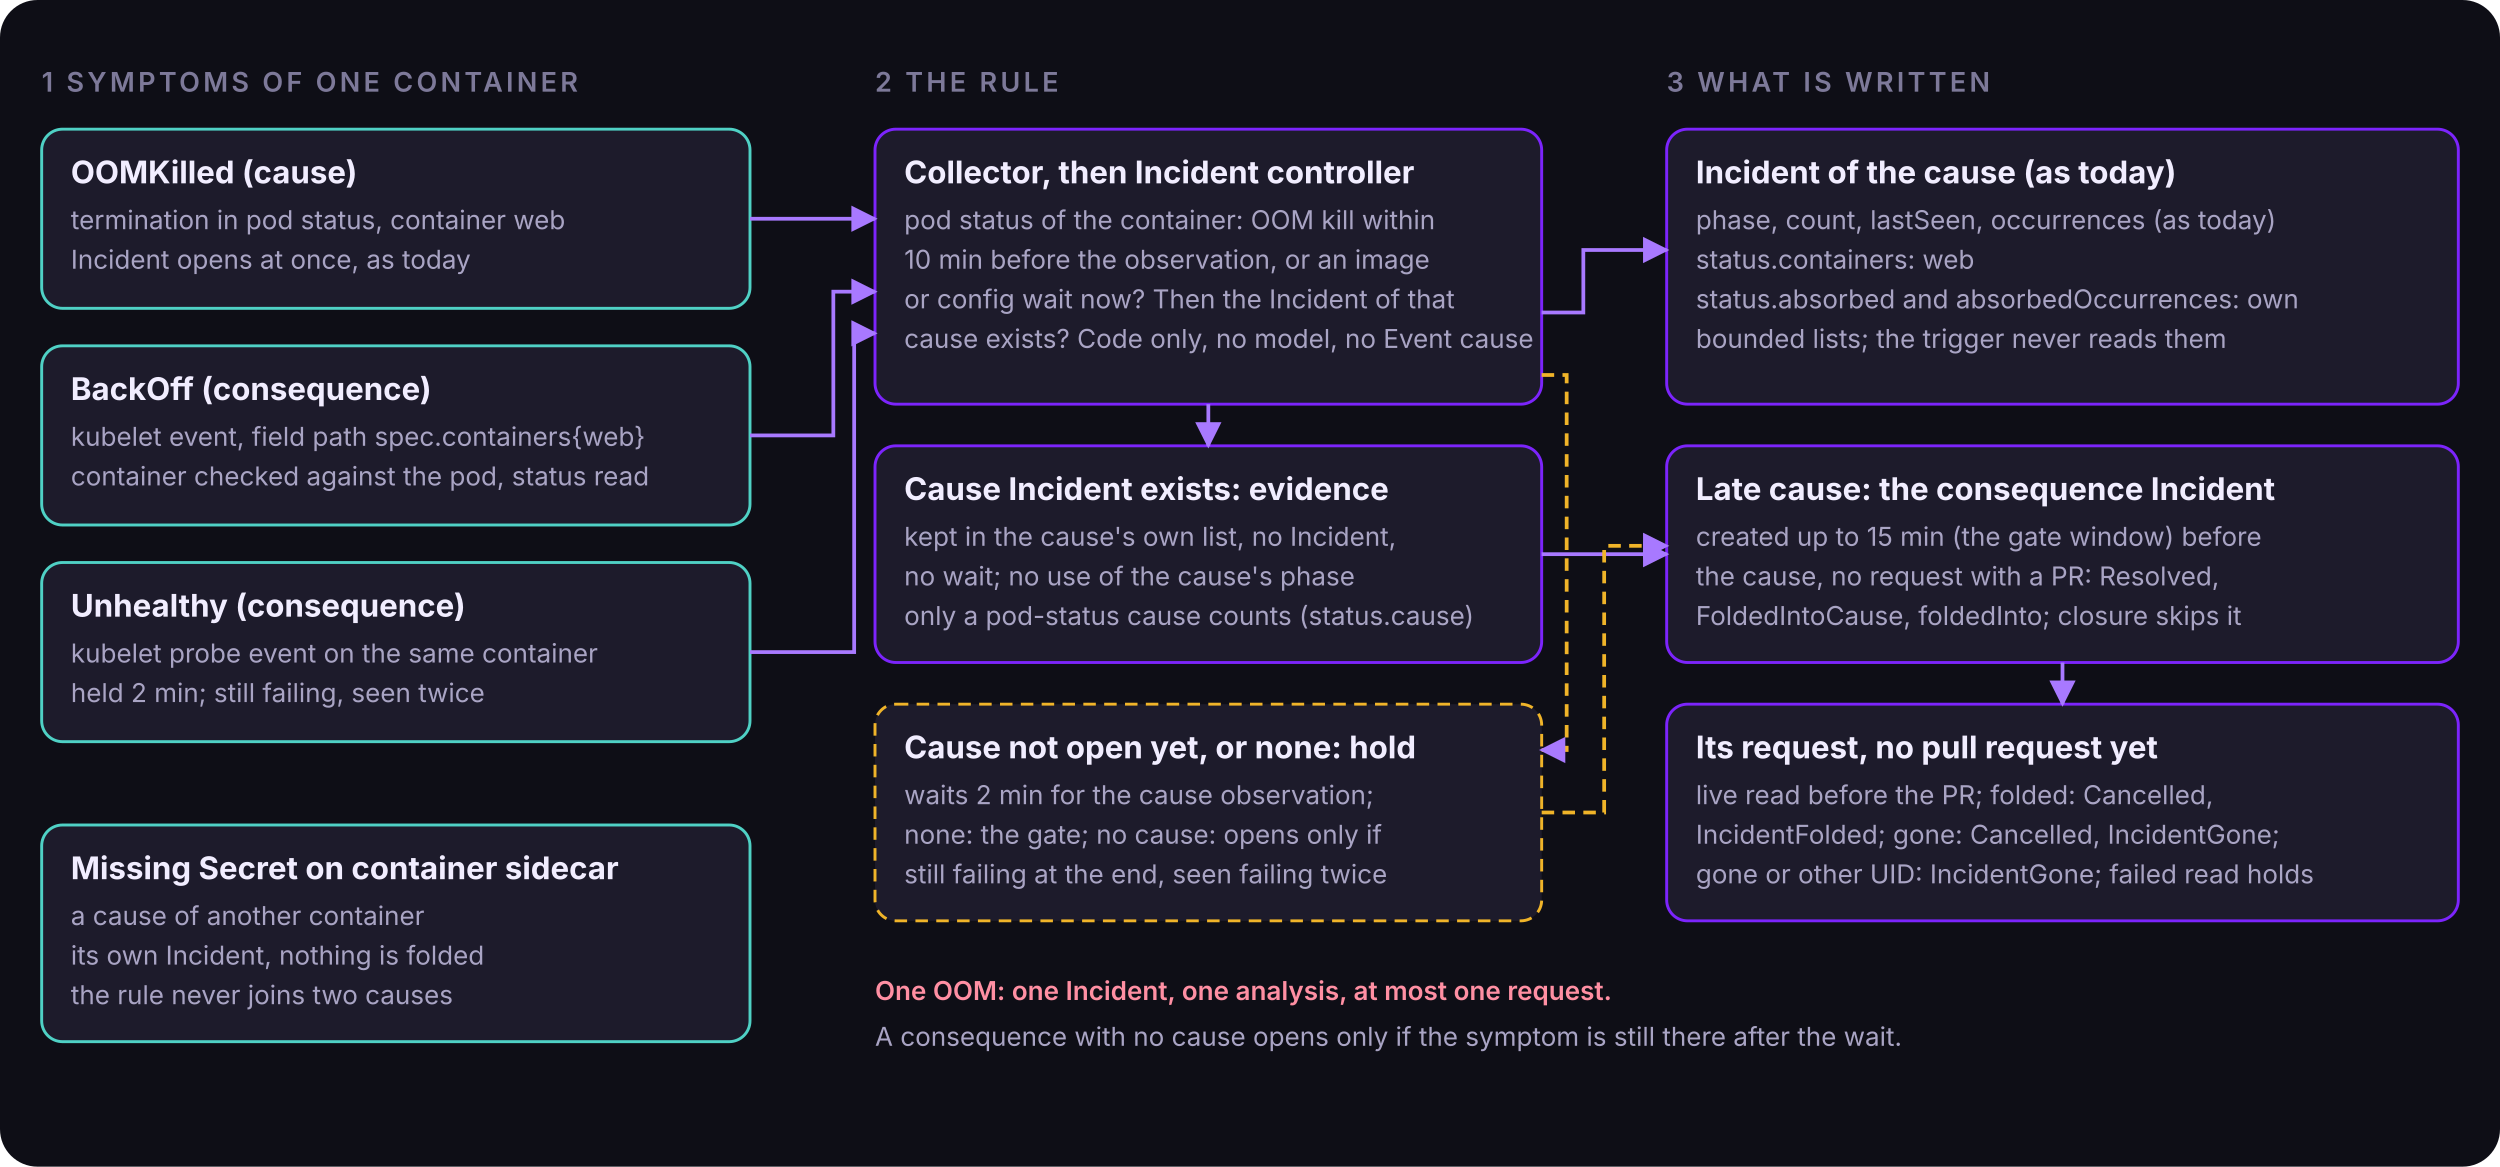
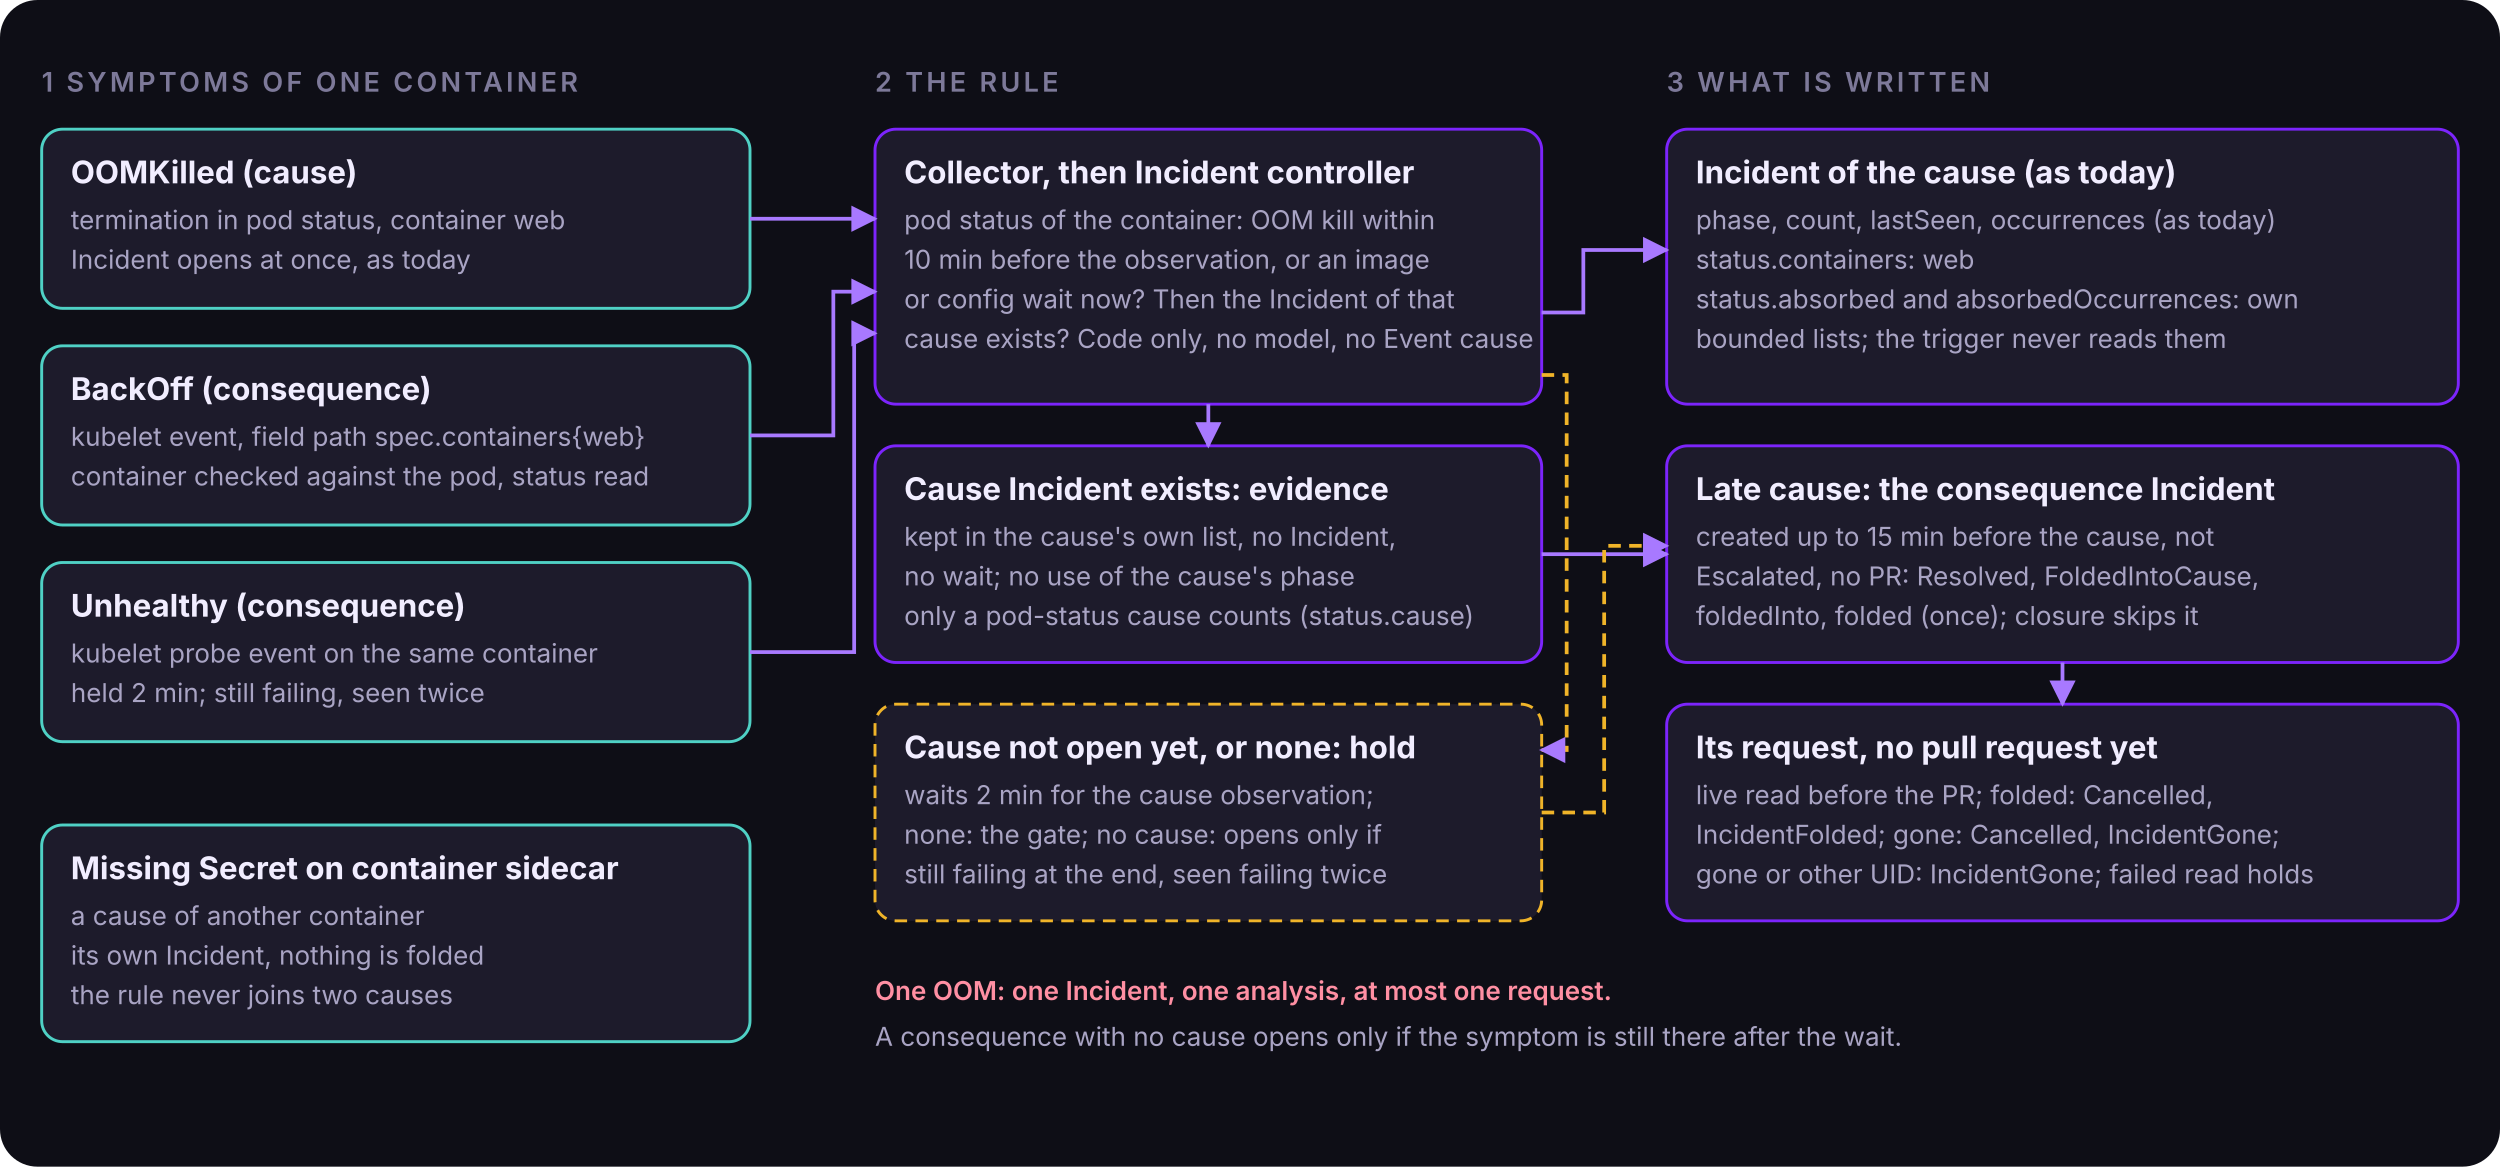
<svg xmlns="http://www.w3.org/2000/svg" viewBox="0 0 1200 560" role="img" aria-labelledby="t d" font-family="Inter, 'Segoe UI', system-ui, -apple-system, sans-serif">
  <defs>
    <marker id="a" viewBox="0 0 10 10" refX="9" refY="5" markerWidth="7" markerHeight="7" orient="auto-start-reverse">
      <path d="M0 0 10 5 0 10z" fill="#a879ff" />
    </marker>
    <style>
.bt{fill:#1d1b2b;stroke:#7c24fc;stroke-width:1.4}
.ext{fill:#1d1b2b;stroke:#4fd1c5;stroke-width:1.4}
.hold{fill:#1d1b2b;stroke:#f0b429;stroke-width:1.4;stroke-dasharray:6 4}
.lanet{fill:#7d7999;font-size:13px;font-weight:600;letter-spacing:.12em}
.h{fill:#f1edff;font-size:15px;font-weight:650}
.s{fill:#a9a4c4;font-size:12.5px}
.no{fill:#ff8fa3;font-size:12.5px;font-weight:600}
.fb{stroke:#a879ff;stroke-width:1.8;fill:none}
.dash{stroke:#f0b429;stroke-width:1.8;fill:none;stroke-dasharray:6 4}
</style>
  </defs>
  <rect width="1200" height="560" rx="18" fill="#0e0e16" />
  <text class="lanet" x="20" y="44">1  SYMPTOMS OF ONE CONTAINER</text>
  <text class="lanet" x="420" y="44">2  THE RULE</text>
  <text class="lanet" x="800" y="44">3  WHAT IS WRITTEN</text>
  <rect class="ext" x="20" y="62" width="340" height="86" rx="10" />
  <text class="h" x="34" y="88">OOMKilled (cause)</text>
  <text class="s" x="34" y="110">termination in pod status, container web</text>
  <text class="s" x="34" y="129">Incident opens at once, as today</text>
  <rect class="ext" x="20" y="166" width="340" height="86" rx="10" />
  <text class="h" x="34" y="192">BackOff (consequence)</text>
  <text class="s" x="34" y="214">kubelet event, field path spec.containers{web}</text>
  <text class="s" x="34" y="233">container checked against the pod, status read</text>
  <rect class="ext" x="20" y="270" width="340" height="86" rx="10" />
  <text class="h" x="34" y="296">Unhealthy (consequence)</text>
  <text class="s" x="34" y="318">kubelet probe event on the same container</text>
  <text class="s" x="34" y="337">held 2 min; still failing, seen twice</text>
  <rect class="ext" x="20" y="396" width="340" height="104" rx="10" />
  <text class="h" x="34" y="422">Missing Secret on container sidecar</text>
  <text class="s" x="34" y="444">a cause of another container</text>
  <text class="s" x="34" y="463">its own Incident, nothing is folded</text>
  <text class="s" x="34" y="482">the rule never joins two causes</text>
  <rect class="bt" x="420" y="62" width="320" height="132" rx="10" />
  <text class="h" x="434" y="88">Collector, then Incident controller</text>
  <text class="s" x="434" y="110">pod status of the container: OOM kill within</text>
  <text class="s" x="434" y="129">10 min before the observation, or an image</text>
  <text class="s" x="434" y="148">or config wait now? Then the Incident of that</text>
  <text class="s" x="434" y="167">cause exists? Code only, no model, no Event cause</text>
  <rect class="bt" x="420" y="214" width="320" height="104" rx="10" />
  <text class="h" x="434" y="240">Cause Incident exists: evidence</text>
  <text class="s" x="434" y="262">kept in the cause's own list, no Incident,</text>
  <text class="s" x="434" y="281">no wait; no use of the cause's phase</text>
  <text class="s" x="434" y="300">only a pod-status cause counts (status.cause)</text>
  <rect class="hold" x="420" y="338" width="320" height="104" rx="10" />
  <text class="h" x="434" y="364">Cause not open yet, or none: hold</text>
  <text class="s" x="434" y="386">waits 2 min for the cause observation;</text>
  <text class="s" x="434" y="405">none: the gate; no cause: opens only if</text>
  <text class="s" x="434" y="424">still failing at the end, seen failing twice</text>
  <path class="fb" d="M360 105 L420 105" marker-end="url(#a)" />
  <path class="fb" d="M360 209 L400 209 L400 140 L420 140" marker-end="url(#a)" />
  <path class="fb" d="M360 313 L410 313 L410 160 L420 160" marker-end="url(#a)" />
  <path class="fb" d="M580 194 L580 214" marker-end="url(#a)" />
  <path class="dash" d="M740 180 L752 180 L752 360 L740 360" marker-end="url(#a)" />
  <rect class="bt" x="800" y="62" width="380" height="132" rx="10" />
  <text class="h" x="814" y="88">Incident of the cause (as today)</text>
  <text class="s" x="814" y="110">phase, count, lastSeen, occurrences (as today)</text>
  <text class="s" x="814" y="129">status.containers: web</text>
  <text class="s" x="814" y="148">status.absorbed and absorbedOccurrences: own</text>
  <text class="s" x="814" y="167">bounded lists; the trigger never reads them</text>
  <rect class="bt" x="800" y="214" width="380" height="104" rx="10" />
  <text class="h" x="814" y="240">Late cause: the consequence Incident</text>
-   <text class="s" x="814" y="262">created up to 15 min (the gate window) before</text>
-   <text class="s" x="814" y="281">the cause, no request with a PR: Resolved,</text>
-   <text class="s" x="814" y="300">FoldedIntoCause, foldedInto; closure skips it</text>
+   <text class="s" x="814" y="262">created up to 15 min before the cause, not</text>
+   <text class="s" x="814" y="281">Escalated, no PR: Resolved, FoldedIntoCause,</text>
+   <text class="s" x="814" y="300">foldedInto, folded (once); closure skips it</text>
  <rect class="bt" x="800" y="338" width="380" height="104" rx="10" />
  <text class="h" x="814" y="364">Its request, no pull request yet</text>
  <text class="s" x="814" y="386">live read before the PR; folded: Cancelled,</text>
  <text class="s" x="814" y="405">IncidentFolded; gone: Cancelled, IncidentGone;</text>
  <text class="s" x="814" y="424">gone or other UID: IncidentGone; failed read holds</text>
  <path class="fb" d="M740 266 L800 266" marker-end="url(#a)" />
  <path class="fb" d="M740 150 L760 150 L760 120 L800 120" marker-end="url(#a)" />
  <path class="fb" d="M990 318 L990 338" marker-end="url(#a)" />
  <path class="dash" d="M740 390 L770 390 L770 262 L800 262" marker-end="url(#a)" />
  <text class="no" x="420" y="480">One OOM: one Incident, one analysis, at most one request.</text>
  <text class="s" x="420" y="502">A consequence with no cause opens only if the symptom is still there after the wait.</text>
</svg>
